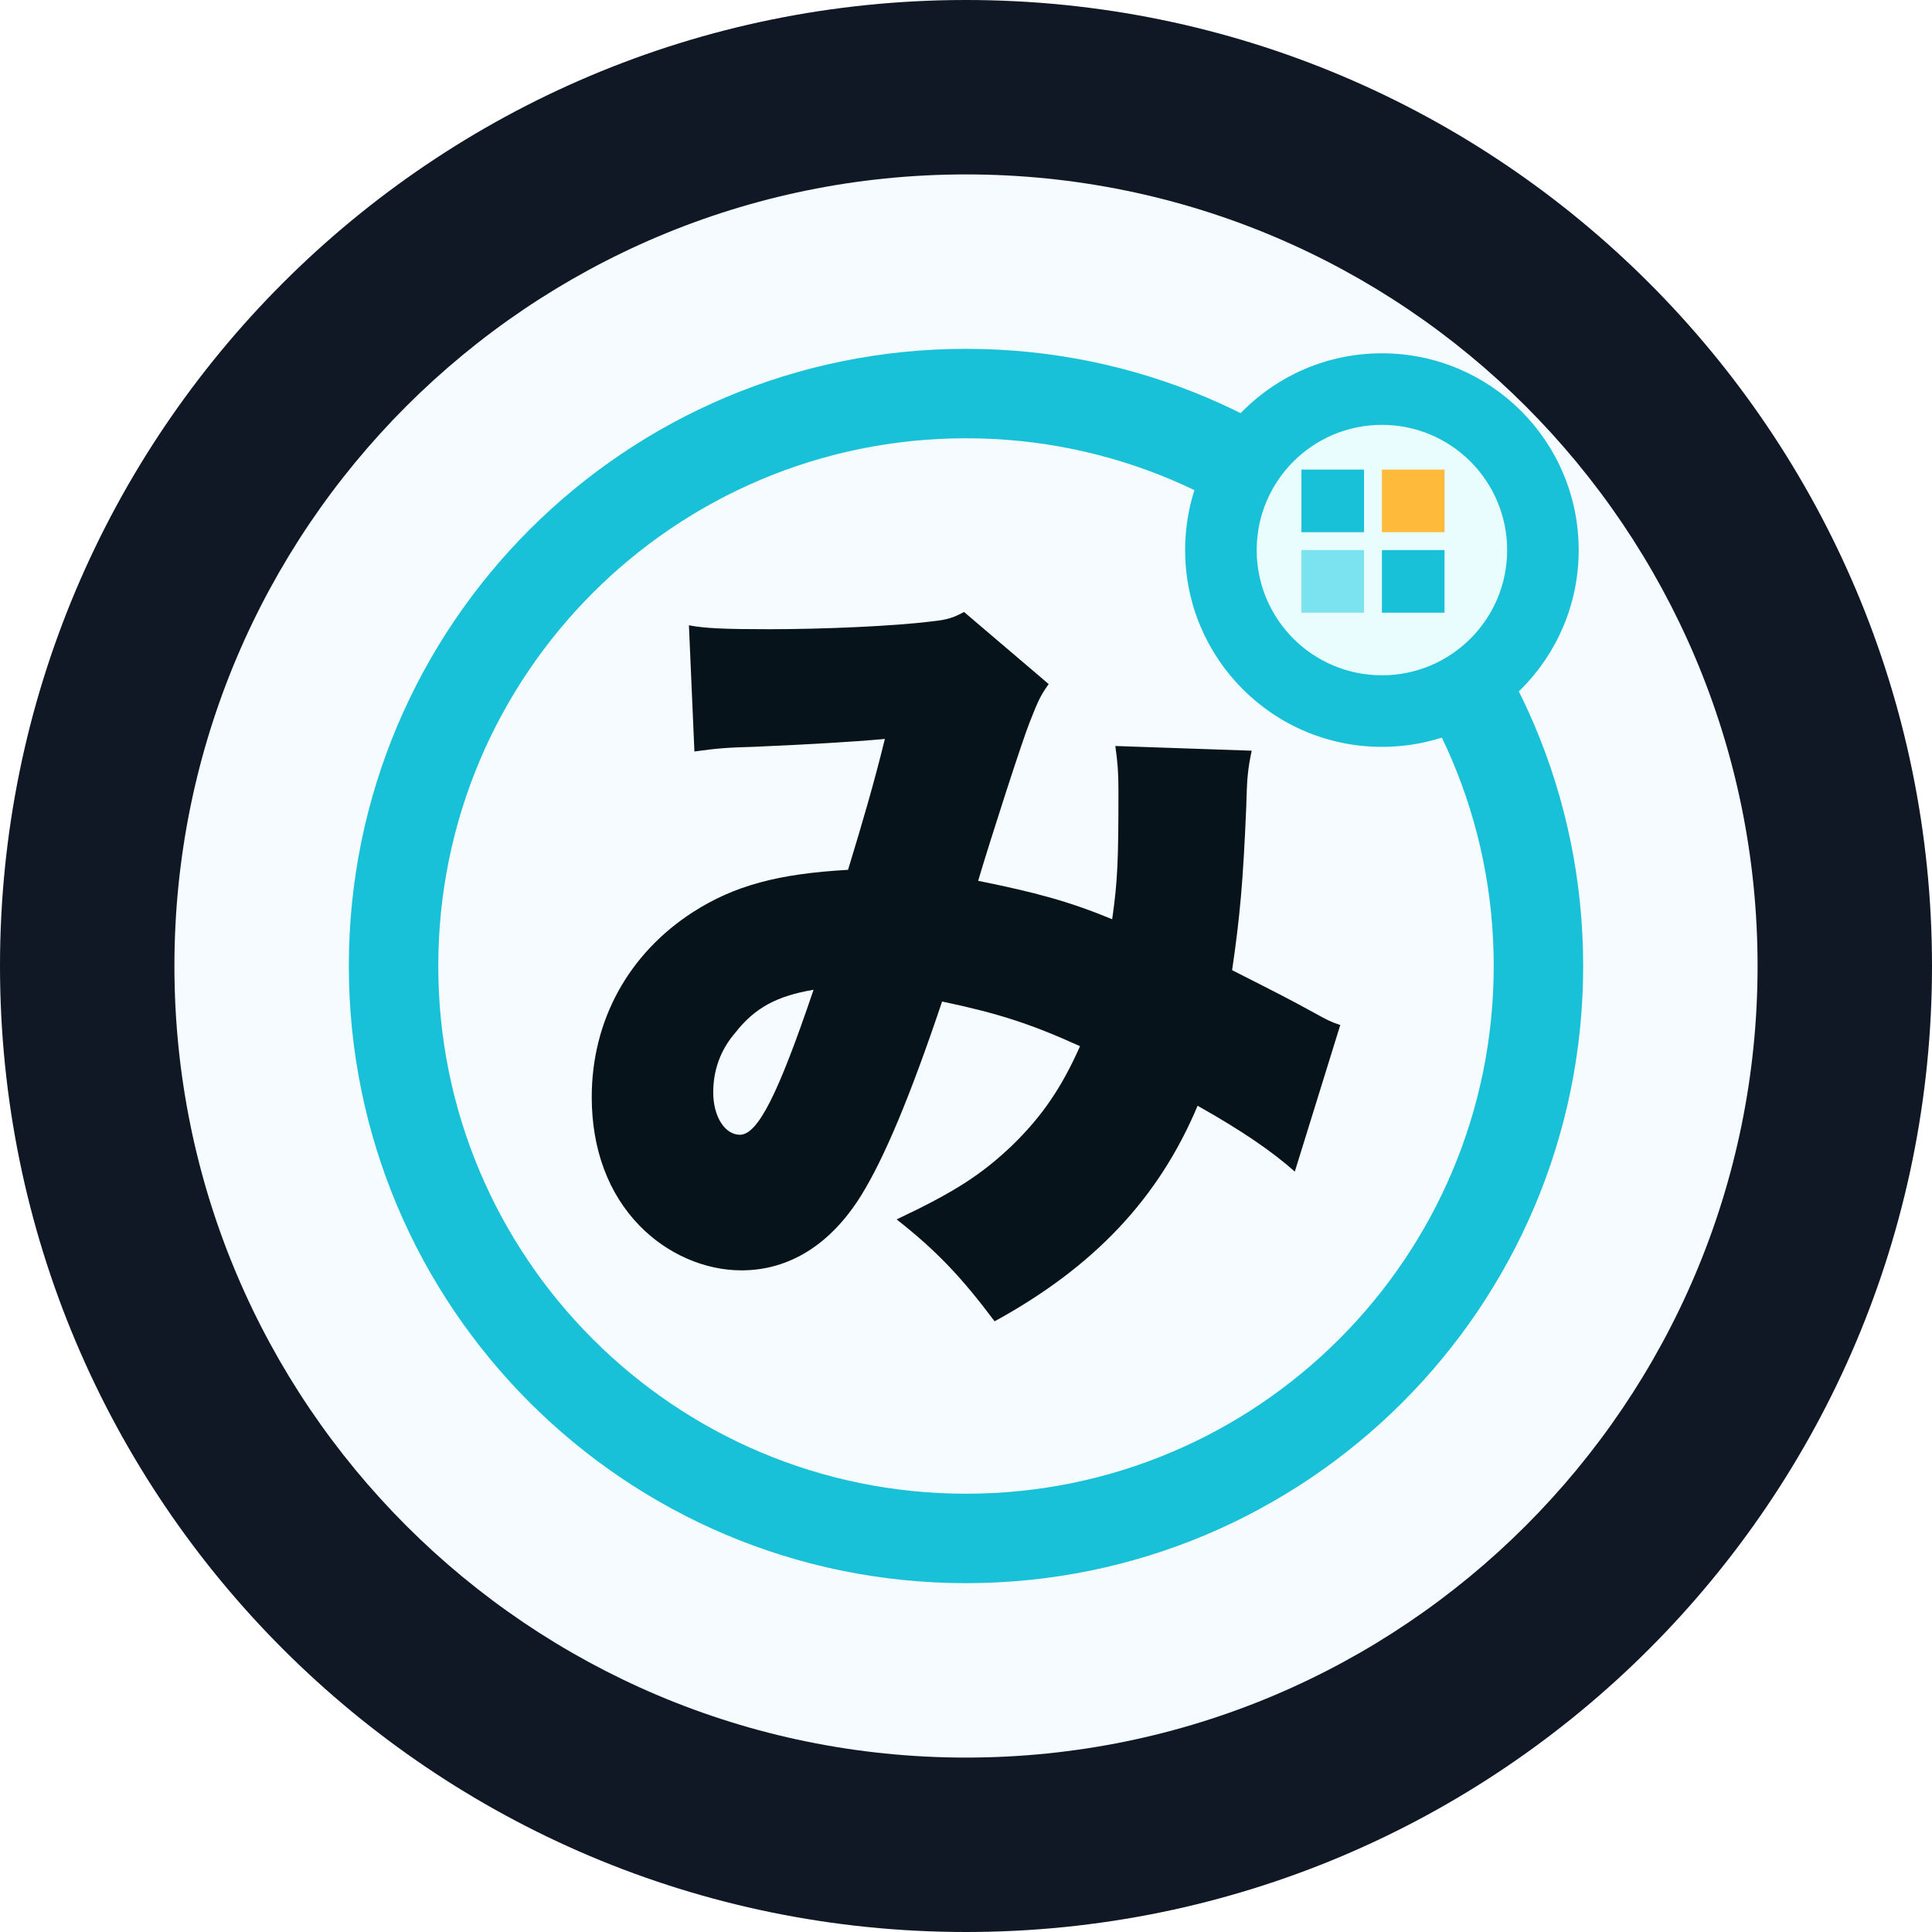
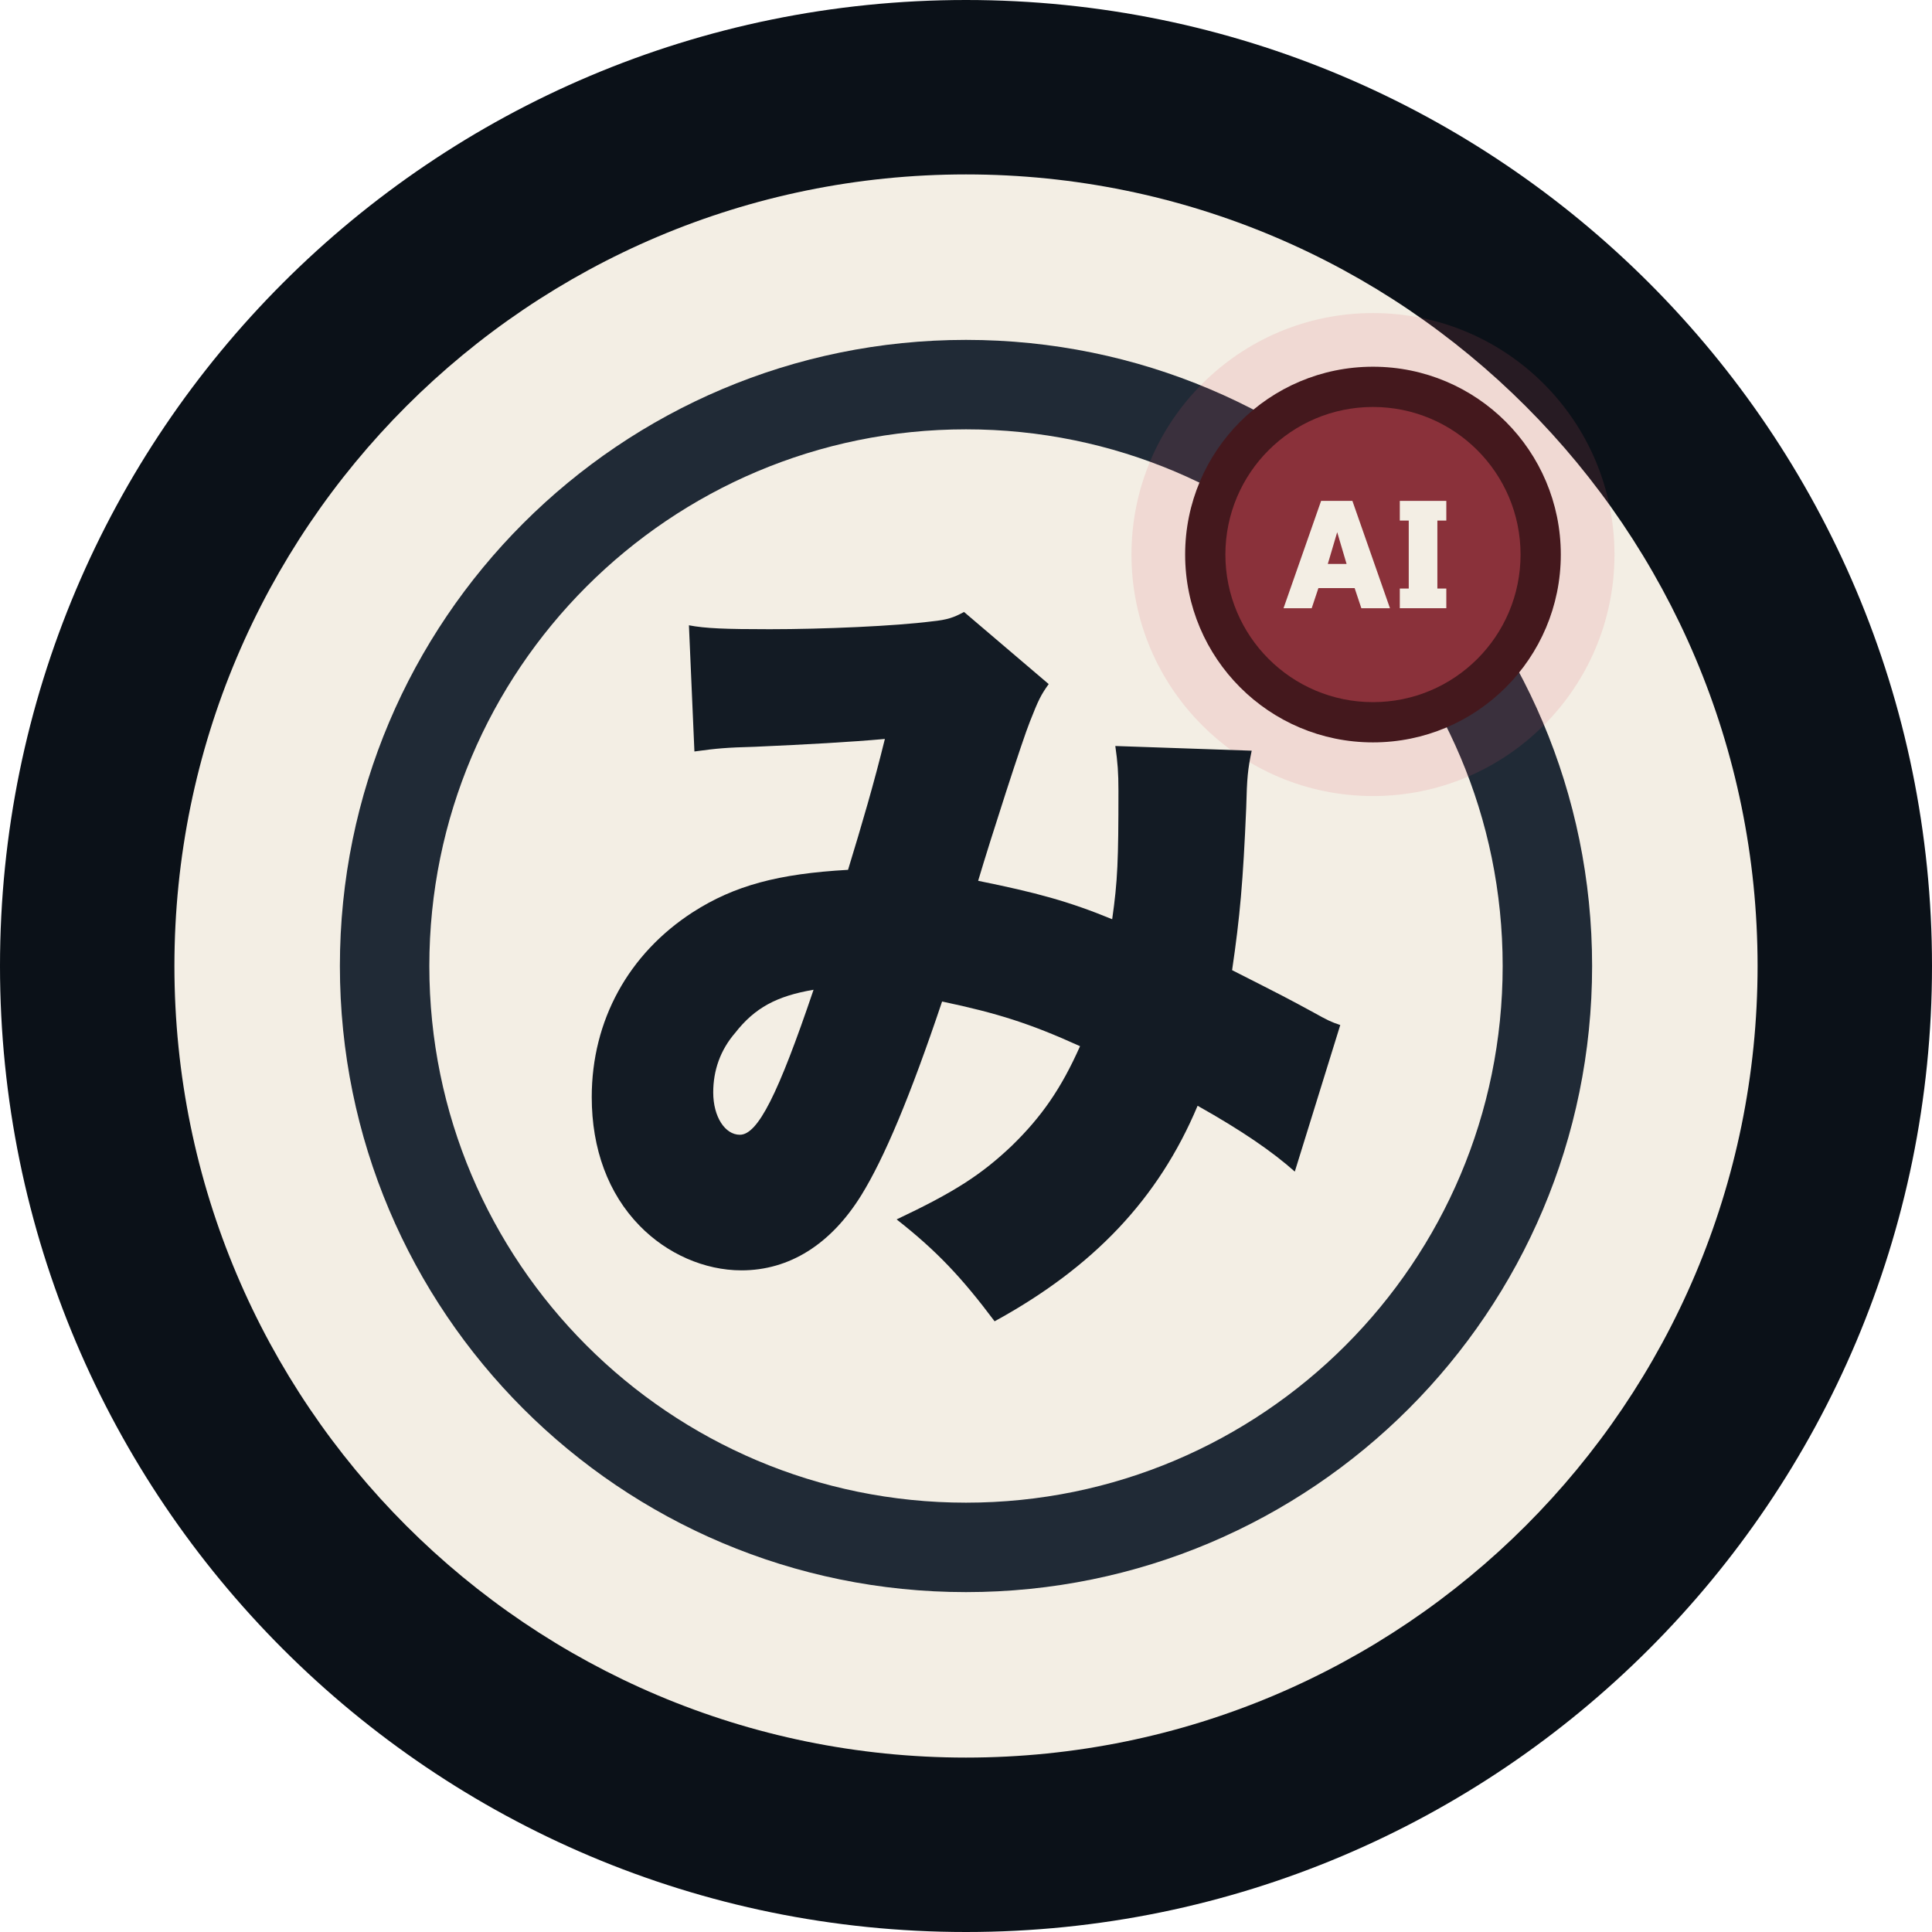
<svg xmlns="http://www.w3.org/2000/svg" width="512" height="512" fill="none" viewBox="0 0 432 432">
-   <circle cx="216" cy="216" r="216" fill="#0F1824" />
-   <circle cx="216" cy="216" r="177" fill="#F6FBFF" />
-   <path fill="#18C1D8" fill-rule="evenodd" d="M216 334c65.17 0 118-52.83 118-118S281.17 98 216 98 98 150.83 98 216s52.83 118 118 118Zm0 20c76.22 0 138-61.78 138-138S292.22 78 216 78 78 139.78 78 216s61.78 138 138 138Z" clip-rule="evenodd" />
-   <circle cx="309" cy="123" r="44" fill="#18C1D8" />
-   <circle cx="309" cy="123" r="28" fill="#E9FDFF" />
-   <path fill="#07131A" d="m155.273 168.033-1.227-28.215c3.68.7 8.063.875 18.052.875 12.092 0 28.041-.7 36.279-1.752 3.504-.35 4.907-.876 7.185-2.103l18.928 16.124c-1.753 2.453-2.279 3.505-4.207 8.412-1.576 3.856-8.762 26.113-11.567 35.577 12.97 2.63 20.155 4.557 29.97 8.588 1.226-8.588 1.401-13.144 1.401-28.742 0-4.03-.175-6.31-.7-9.99l30.495 1.051c-.877 4.207-1.052 5.959-1.227 12.794-.701 16.475-1.403 24.361-3.154 36.279 12.092 6.134 12.092 6.134 18.226 9.464 3.154 1.752 3.855 2.102 5.959 2.804l-10.165 32.773c-4.908-4.381-11.743-9.113-21.732-14.721-8.763 20.855-23.31 36.103-45.392 48.195-7.36-9.814-12.97-15.772-21.907-22.783 12.969-6.134 18.928-9.99 25.763-16.475 6.66-6.484 11.04-12.793 15.247-22.258-11.217-5.082-18.403-7.36-30.846-9.989-7.185 21.382-12.969 35.052-18.051 43.29-6.835 11.04-16.124 16.824-26.815 16.824-8.237 0-16.65-3.68-22.784-9.99-7.01-7.185-10.69-17.175-10.69-28.742 0-17.176 8.238-32.072 22.609-41.361 9.288-5.959 19.103-8.588 34.7-9.465 3.155-10.34 5.785-19.278 8.238-29.267-7.712.701-17.35 1.227-29.093 1.752-6.309.175-8.412.35-13.495 1.051zm26.64 53.279c-8.238 1.402-13.145 4.031-17.527 9.64-3.33 3.855-4.907 8.412-4.907 13.32 0 5.432 2.63 9.464 5.959 9.464 4.03 0 8.588-9.114 16.475-32.424z" />
-   <path fill="#18C1D8" d="M291 105h14v14h-14z" />
-   <path fill="#FDBA3B" d="M309 105h14v14h-14z" />
-   <path fill="#7BE2F0" d="M291 123h14v14h-14z" />
-   <path fill="#18C1D8" d="M309 123h14v14h-14z" />
+   <circle cx="216" cy="216" r="216" fill="#0B1118" />
+   <circle cx="216" cy="216" r="177" fill="#F3EEE4" />
+   <path fill="#202A36" fill-rule="evenodd" d="M216 336c66.27 0 120-53.73 120-120S282.27 96 216 96 96 149.73 96 216s53.73 120 120 120Zm0 20c77.32 0 140-62.68 140-140S293.32 76 216 76 76 138.68 76 216s62.68 140 140 140Z" clip-rule="evenodd" />
+   <circle cx="307" cy="124" r="54" fill="#D75A67" fill-opacity=".14" />
+   <circle cx="307" cy="124" r="42" fill="#44181D" />
+   <circle cx="307" cy="124" r="33" fill="#8A313A" />
+   <path fill="#131B24" d="m155.273 168.033-1.227-28.215c3.68.7 8.063.875 18.052.875 12.092 0 28.041-.7 36.279-1.752 3.504-.35 4.907-.876 7.185-2.103l18.928 16.124c-1.753 2.453-2.279 3.505-4.207 8.412-1.576 3.856-8.762 26.113-11.567 35.577 12.97 2.63 20.155 4.557 29.97 8.588 1.226-8.588 1.401-13.144 1.401-28.742 0-4.03-.175-6.31-.7-9.99l30.495 1.051c-.877 4.207-1.052 5.959-1.227 12.794-.701 16.475-1.403 24.361-3.154 36.279 12.092 6.134 12.092 6.134 18.226 9.464 3.154 1.752 3.855 2.102 5.959 2.804l-10.165 32.773c-4.908-4.381-11.743-9.113-21.732-14.721-8.763 20.855-23.31 36.103-45.392 48.195-7.36-9.814-12.97-15.772-21.907-22.783 12.969-6.134 18.928-9.99 25.763-16.475 6.66-6.484 11.04-12.793 15.247-22.258-11.217-5.082-18.403-7.36-30.846-9.989-7.185 21.382-12.969 35.052-18.051 43.29-6.835 11.04-16.124 16.824-26.815 16.824-8.237 0-16.65-3.68-22.784-9.99-7.01-7.185-10.69-17.175-10.69-28.742 0-17.176 8.238-32.072 22.609-41.361 9.288-5.959 19.103-8.588 34.7-9.465 3.155-10.34 5.785-19.278 8.238-29.267-7.712.701-17.35 1.227-29.093 1.752-6.309.175-8.412.35-13.495 1.051zm26.64 53.279c-8.238 1.402-13.145 4.031-17.527 9.64-3.33 3.855-4.907 8.412-4.907 13.32 0 5.432 2.63 9.464 5.959 9.464 4.03 0 8.588-9.114 16.475-32.424z" />
+   <path fill="#F3EEE4" d="M287 136l8.4-24h7l8.4 24h-6.4l-1.5-4.5h-8.1l-1.5 4.5H287Zm9.9-9.9h4.2L299 119l-2.1 7.1Z" />
+   <path fill="#F3EEE4" d="M313 112h10.4v4.4h-2v15.2h2v4.4H313v-4.4h2v-15.2h-2V112Z" />
</svg>
